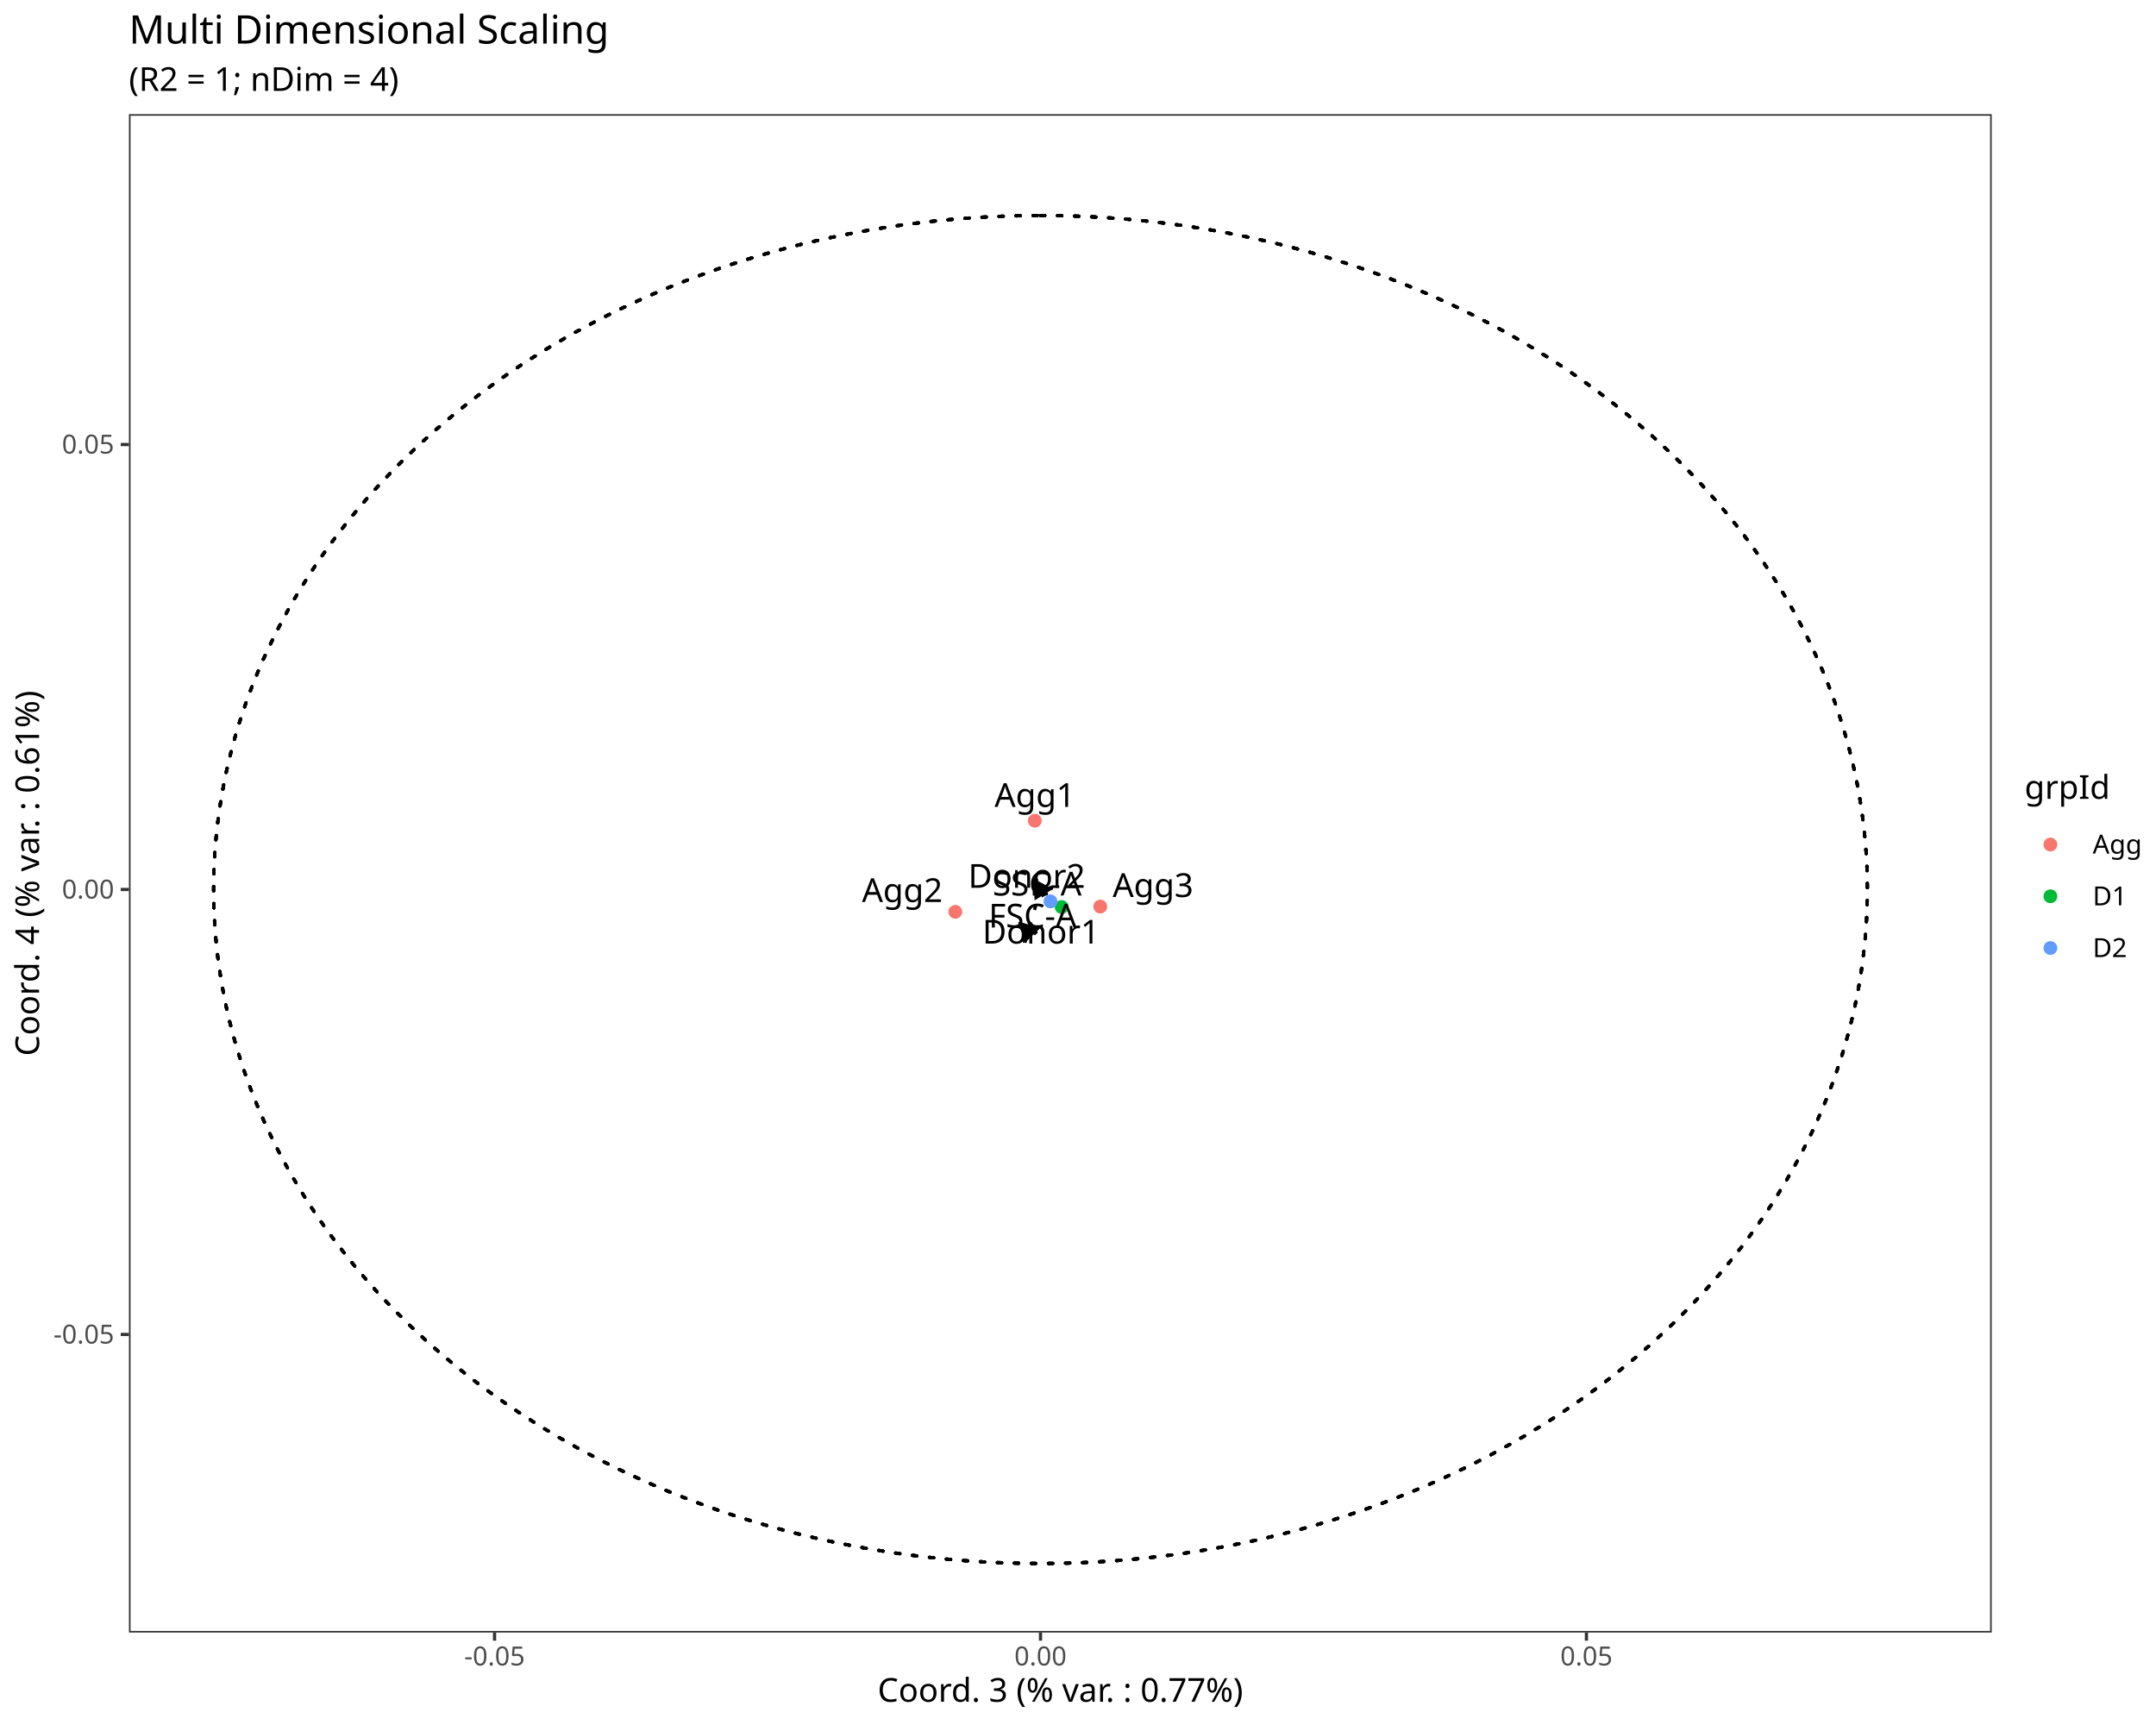
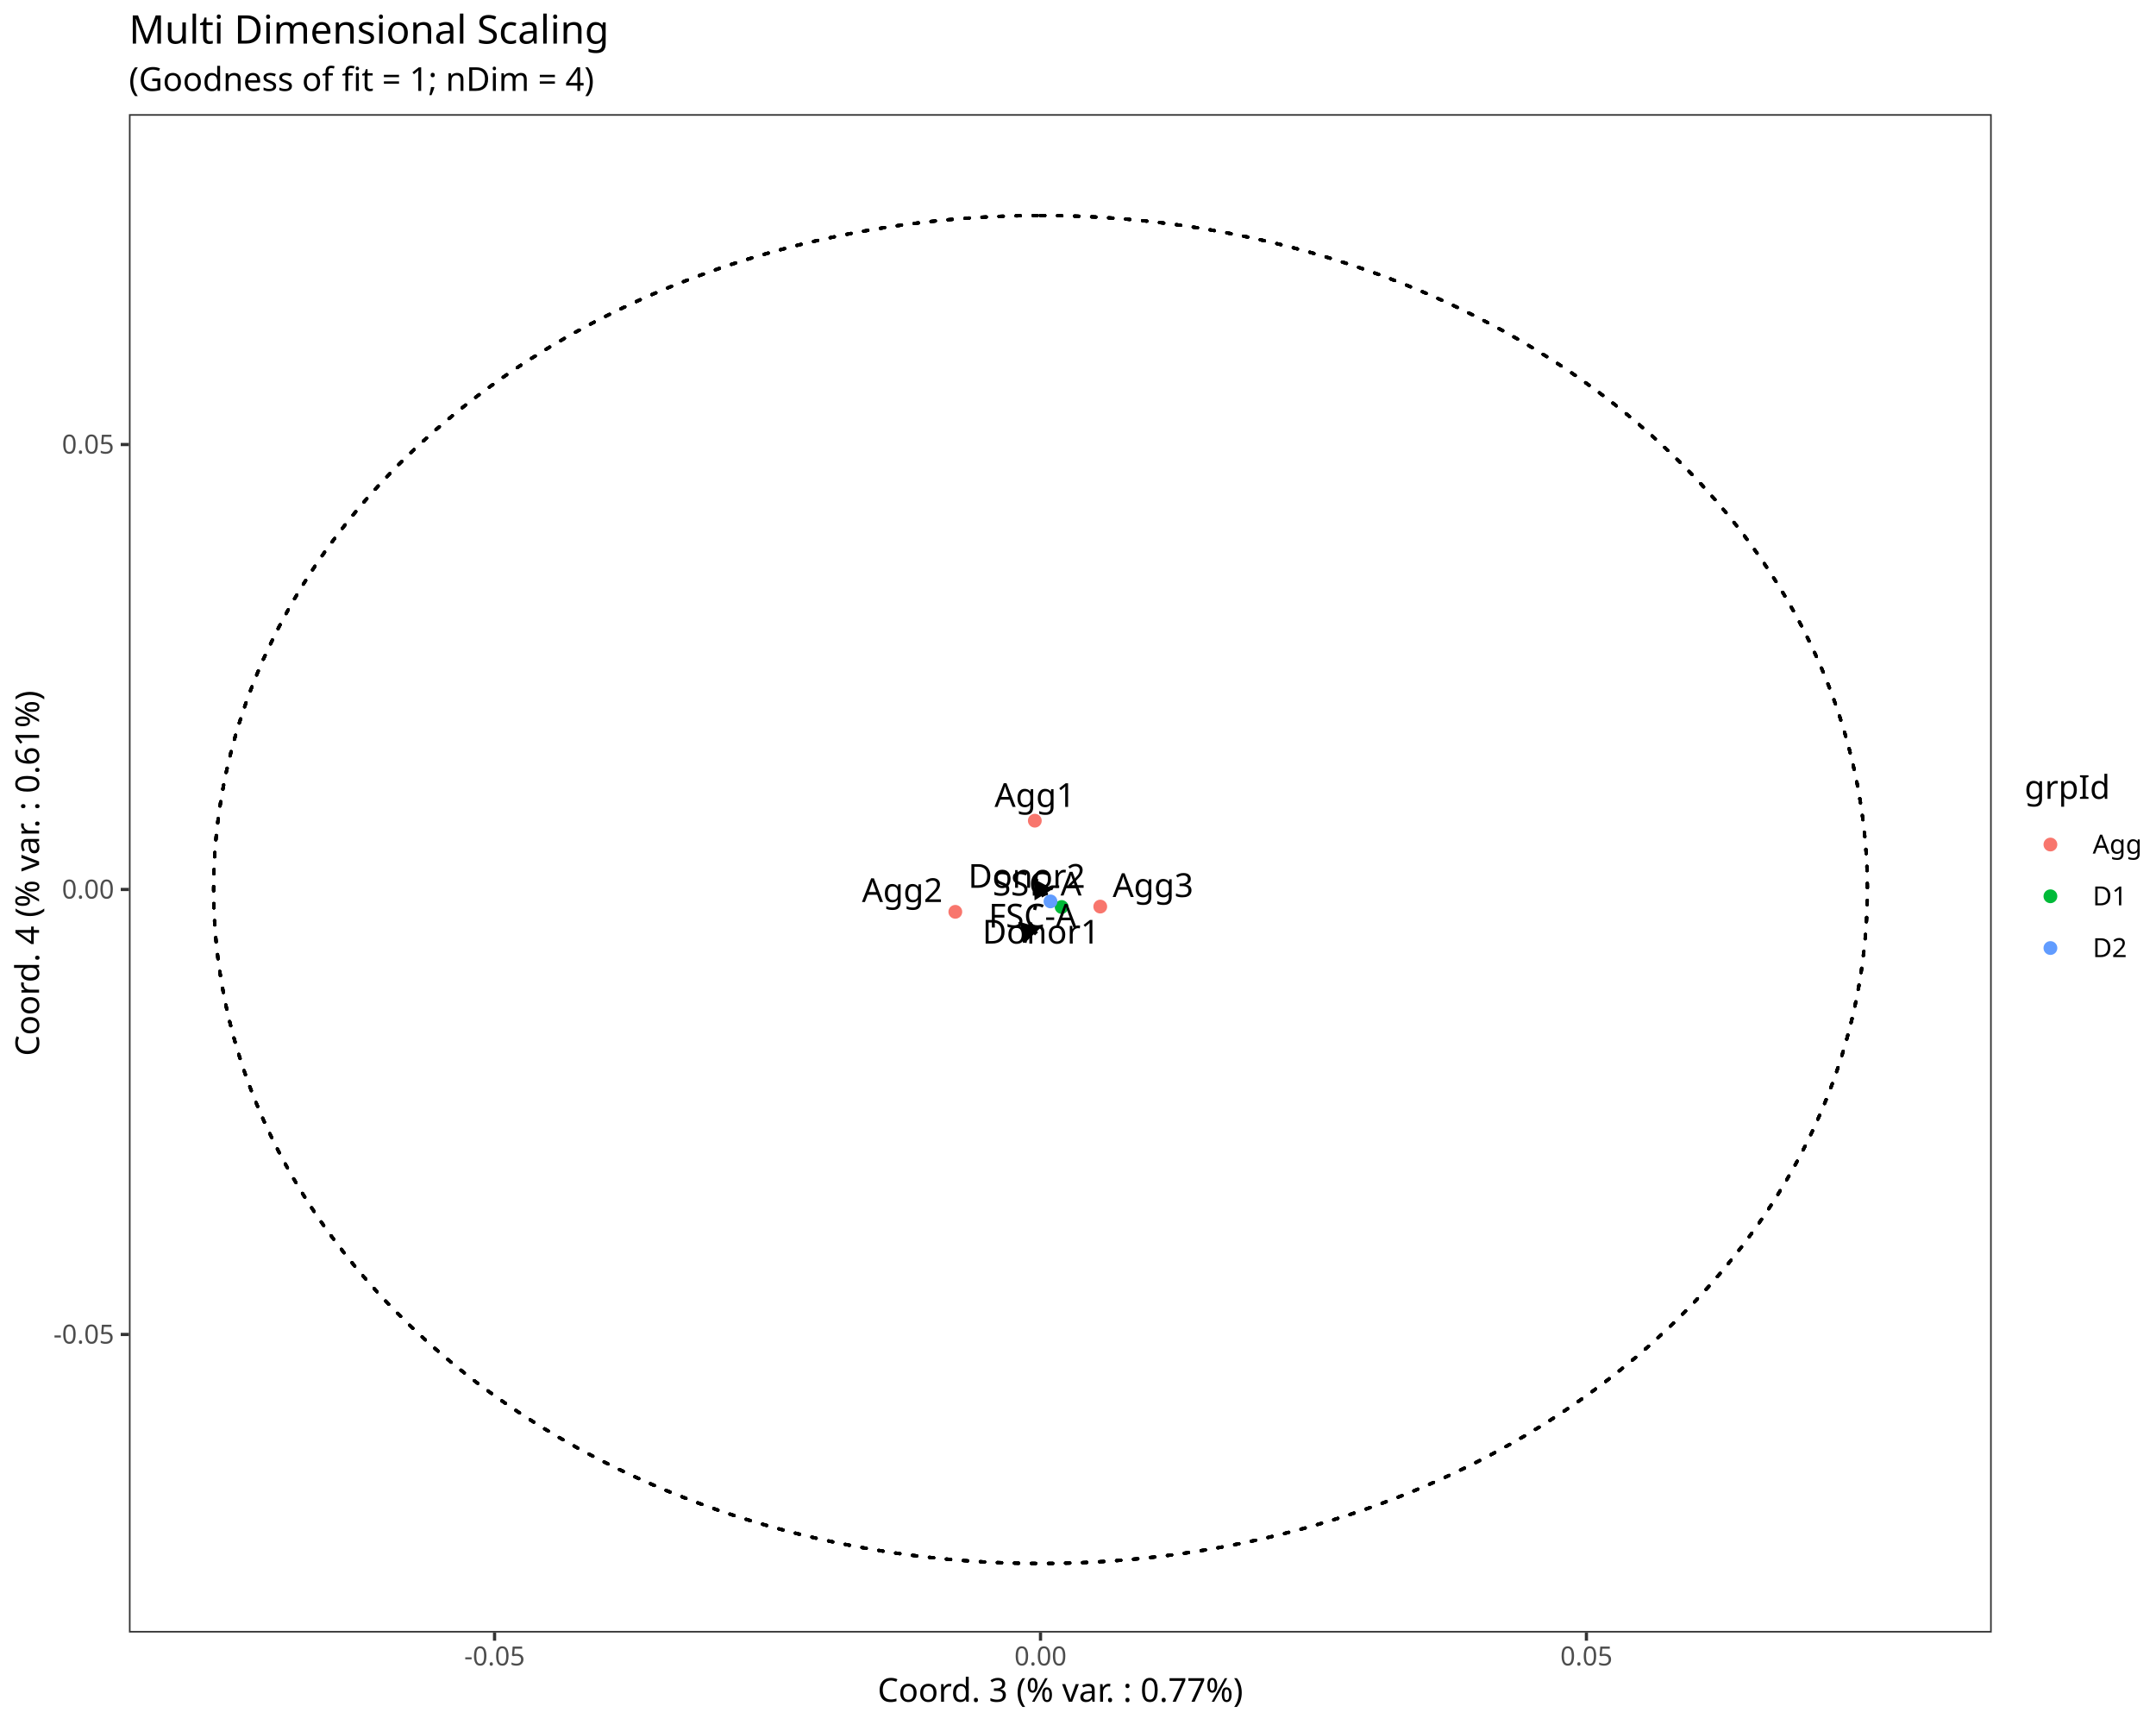
<svg xmlns="http://www.w3.org/2000/svg" class="svglite" data-engine-version="2.0" width="720.00pt" height="576.00pt" viewBox="0 0 720.00 576.00">
  <defs>
    <style type="text/css">
    .svglite line, .svglite polyline, .svglite polygon, .svglite path, .svglite rect, .svglite circle {
      fill: none;
      stroke: #000000;
      stroke-linecap: round;
      stroke-linejoin: round;
      stroke-miterlimit: 10.00;
    }
  </style>
  </defs>
  <rect width="100%" height="100%" style="stroke: none; fill: #FFFFFF;" />
  <defs>
    <clipPath id="cpMC4wMHw3MjAuMDB8MC4wMHw1NzYuMDA=">
      <rect x="0.00" y="0.00" width="720.00" height="576.00" />
    </clipPath>
  </defs>
  <g clip-path="url(#cpMC4wMHw3MjAuMDB8MC4wMHw1NzYuMDA=)">
    <rect x="-0" y="0.00" width="720.00" height="576.00" style="stroke-width: 1.07; stroke: #FFFFFF; fill: #FFFFFF;" />
  </g>
  <defs>
    <clipPath id="cpNDMuMDZ8NjY1LjE0fDM4LjEyfDU0NS4xMQ==">
      <rect x="43.06" y="38.12" width="622.08" height="507.00" />
    </clipPath>
  </defs>
  <g clip-path="url(#cpNDMuMDZ8NjY1LjE0fDM4LjEyfDU0NS4xMQ==)">
    <rect x="43.06" y="38.12" width="622.08" height="507.00" style="stroke-width: 1.07; stroke: none; fill: #FFFFFF;" />
    <text x="347.64" y="315.07" text-anchor="middle" style="font-size: 11.04px; font-family: sans;" textLength="36.21px" lengthAdjust="spacingAndGlyphs">Donor1</text>
    <text x="342.88" y="296.45" text-anchor="middle" style="font-size: 11.04px; font-family: sans;" textLength="36.21px" lengthAdjust="spacingAndGlyphs">Donor2</text>
    <text x="345.60" y="269.44" text-anchor="middle" style="font-size: 11.04px; font-family: sans;" textLength="25.79px" lengthAdjust="spacingAndGlyphs">Agg1</text>
    <text x="301.32" y="301.20" text-anchor="middle" style="font-size: 11.04px; font-family: sans;" textLength="25.79px" lengthAdjust="spacingAndGlyphs">Agg2</text>
    <text x="385.05" y="299.52" text-anchor="middle" style="font-size: 11.04px; font-family: sans;" textLength="25.79px" lengthAdjust="spacingAndGlyphs">Agg3</text>
    <circle cx="354.54" cy="302.86" r="1.95" style="stroke-width: 0.71; stroke: #00BA38; fill: #00BA38;" />
    <circle cx="350.81" cy="300.99" r="1.95" style="stroke-width: 0.71; stroke: #619CFF; fill: #619CFF;" />
    <circle cx="345.58" cy="274.04" r="1.95" style="stroke-width: 0.71; stroke: #F8766D; fill: #F8766D;" />
    <circle cx="319.03" cy="304.47" r="1.95" style="stroke-width: 0.71; stroke: #F8766D; fill: #F8766D;" />
    <circle cx="367.43" cy="302.72" r="1.95" style="stroke-width: 0.71; stroke: #F8766D; fill: #F8766D;" />
    <line x1="347.48" y1="297.01" x2="342.23" y2="314.84" style="stroke-width: 1.07; stroke-dasharray: 1.42,4.27; stroke-linecap: butt;" />
    <polygon points="340.54,307.84 342.23,314.84 347.44,309.87 " style="stroke-width: 1.07; stroke-dasharray: 1.42,4.27; stroke-linecap: butt; fill: #000000;" />
    <line x1="347.48" y1="297.01" x2="345.25" y2="293.45" style="stroke-width: 1.07; stroke-dasharray: 1.42,4.27; stroke-linecap: butt;" />
    <polygon points="351.61,296.83 345.25,293.45 345.50,300.65 " style="stroke-width: 1.07; stroke-dasharray: 1.42,4.27; stroke-linecap: butt; fill: #000000;" />
    <text x="344.85" y="309.72" text-anchor="middle" style="font-size: 11.04px; font-family: sans;" textLength="33.13px" lengthAdjust="spacingAndGlyphs">FSC-A</text>
    <text x="346.36" y="299.03" text-anchor="middle" style="font-size: 11.04px; font-family: sans;" textLength="33.75px" lengthAdjust="spacingAndGlyphs">SSC-A</text>
    <polygon points="347.48,71.96 352.30,71.99 357.11,72.10 361.93,72.27 366.74,72.51 371.54,72.82 376.34,73.19 381.13,73.64 385.91,74.15 390.68,74.73 395.43,75.38 400.17,76.10 404.89,76.88 409.60,77.73 414.28,78.65 418.95,79.63 423.59,80.68 428.21,81.79 432.81,82.98 437.38,84.22 441.92,85.53 446.44,86.91 450.92,88.35 455.37,89.85 459.79,91.42 464.18,93.05 468.53,94.74 472.84,96.49 477.12,98.30 481.35,100.18 485.55,102.11 489.70,104.11 493.81,106.16 497.87,108.27 501.89,110.44 505.86,112.66 509.79,114.94 513.66,117.28 517.49,119.67 521.26,122.11 524.98,124.61 528.64,127.16 532.25,129.77 535.80,132.42 539.30,135.12 542.74,137.88 546.11,140.68 549.43,143.53 552.69,146.42 555.88,149.37 559.01,152.35 562.08,155.38 565.08,158.46 568.01,161.57 570.88,164.73 573.68,167.93 576.41,171.17 579.07,174.44 581.66,177.75 584.17,181.10 586.62,184.49 588.99,187.91 591.29,191.36 593.52,194.84 595.67,198.36 597.74,201.90 599.74,205.48 601.66,209.08 603.51,212.71 605.27,216.36 606.96,220.04 608.57,223.74 610.10,227.47 611.55,231.21 612.92,234.98 614.21,238.77 615.41,242.57 616.54,246.39 617.58,250.22 618.54,254.07 619.42,257.93 620.22,261.81 620.93,265.69 621.56,269.59 622.10,273.49 622.56,277.40 622.94,281.32 623.24,285.24 623.45,289.16 623.57,293.09 623.62,297.01 623.57,300.94 623.45,304.87 623.24,308.79 622.94,312.71 622.56,316.63 622.10,320.54 621.56,324.44 620.93,328.34 620.22,332.22 619.42,336.09 618.54,339.96 617.58,343.81 616.54,347.64 615.41,351.46 614.21,355.26 612.92,359.05 611.55,362.81 610.10,366.56 608.57,370.28 606.96,373.99 605.27,377.67 603.51,381.32 601.66,384.95 599.74,388.55 597.74,392.13 595.67,395.67 593.52,399.19 591.29,402.67 588.99,406.12 586.62,409.54 584.17,412.92 581.66,416.27 579.07,419.59 576.41,422.86 573.68,426.10 570.88,429.30 568.01,432.45 565.08,435.57 562.08,438.64 559.01,441.68 555.88,444.66 552.69,447.60 549.43,450.50 546.11,453.35 542.74,456.15 539.30,458.90 535.80,461.61 532.25,464.26 528.64,466.86 524.98,469.41 521.26,471.91 517.49,474.36 513.66,476.75 509.79,479.09 505.86,481.37 501.89,483.59 497.87,485.76 493.81,487.87 489.70,489.92 485.55,491.92 481.35,493.85 477.12,495.72 472.84,497.54 468.53,499.29 464.18,500.98 459.79,502.61 455.37,504.18 450.92,505.68 446.44,507.12 441.92,508.49 437.38,509.81 432.81,511.05 428.21,512.23 423.59,513.35 418.95,514.40 414.28,515.38 409.60,516.30 404.89,517.15 400.17,517.93 395.43,518.65 390.68,519.30 385.91,519.88 381.13,520.39 376.34,520.83 371.54,521.21 366.74,521.52 361.93,521.76 357.11,521.93 352.30,522.03 347.48,522.07 342.66,522.03 337.84,521.93 333.03,521.76 328.22,521.52 323.41,521.21 318.61,520.83 313.82,520.39 309.05,519.88 304.28,519.30 299.53,518.65 294.79,517.93 290.07,517.15 285.36,516.30 280.67,515.38 276.01,514.40 271.36,513.35 266.74,512.23 262.15,511.05 257.58,509.81 253.03,508.49 248.52,507.12 244.03,505.68 239.58,504.18 235.16,502.61 230.78,500.98 226.43,499.29 222.11,497.54 217.84,495.72 213.60,493.85 209.41,491.92 205.26,489.92 201.15,487.87 197.08,485.76 193.06,483.59 189.09,481.37 185.17,479.09 181.29,476.75 177.47,474.36 173.70,471.91 169.98,469.41 166.31,466.86 162.71,464.26 159.15,461.61 155.66,458.90 152.22,456.15 148.84,453.35 145.52,450.50 142.27,447.60 139.07,444.66 135.94,441.68 132.88,438.64 129.88,435.57 126.94,432.45 124.08,429.30 121.28,426.10 118.55,422.86 115.89,419.59 113.30,416.27 110.78,412.92 108.33,409.54 105.96,406.12 103.66,402.67 101.44,399.19 99.29,395.67 97.21,392.13 95.21,388.55 93.29,384.95 91.45,381.32 89.68,377.67 87.99,373.99 86.38,370.28 84.85,366.56 83.41,362.81 82.04,359.05 80.75,355.26 79.54,351.46 78.42,347.64 77.37,343.81 76.41,339.96 75.53,336.09 74.74,332.22 74.03,328.34 73.40,324.44 72.85,320.54 72.39,316.63 72.01,312.71 71.72,308.79 71.51,304.87 71.38,300.94 71.34,297.01 71.38,293.09 71.51,289.16 71.72,285.24 72.01,281.32 72.39,277.40 72.85,273.49 73.40,269.59 74.03,265.69 74.74,261.81 75.53,257.93 76.41,254.07 77.37,250.22 78.42,246.39 79.54,242.57 80.75,238.77 82.04,234.98 83.41,231.21 84.85,227.47 86.38,223.74 87.99,220.04 89.68,216.36 91.45,212.71 93.29,209.08 95.21,205.48 97.21,201.90 99.29,198.36 101.44,194.84 103.66,191.36 105.96,187.91 108.33,184.49 110.78,181.10 113.30,177.75 115.89,174.44 118.55,171.17 121.28,167.93 124.08,164.73 126.94,161.57 129.88,158.46 132.88,155.38 135.94,152.35 139.07,149.37 142.27,146.42 145.52,143.53 148.84,140.68 152.22,137.88 155.66,135.12 159.15,132.42 162.71,129.77 166.31,127.16 169.98,124.61 173.70,122.11 177.47,119.67 181.29,117.28 185.17,114.94 189.09,112.66 193.06,110.44 197.08,108.27 201.15,106.16 205.26,104.11 209.41,102.11 213.60,100.18 217.84,98.30 222.11,96.49 226.43,94.74 230.78,93.05 235.16,91.42 239.58,89.85 244.03,88.35 248.52,86.91 253.03,85.53 257.58,84.22 262.15,82.98 266.74,81.79 271.36,80.68 276.01,79.63 280.67,78.65 285.36,77.73 290.07,76.88 294.79,76.10 299.53,75.38 304.28,74.73 309.05,74.15 313.82,73.64 318.61,73.19 323.41,72.82 328.22,72.51 333.03,72.27 337.84,72.10 342.66,71.99 347.48,71.96 " style="stroke-width: 1.07; stroke-dasharray: 1.42,4.27; fill: none;" />
    <polygon points="347.48,71.96 352.30,71.99 357.11,72.10 361.93,72.27 366.74,72.51 371.54,72.82 376.34,73.19 381.13,73.64 385.91,74.15 390.68,74.73 395.43,75.38 400.17,76.10 404.89,76.88 409.60,77.73 414.28,78.65 418.95,79.63 423.59,80.68 428.21,81.79 432.81,82.98 437.38,84.22 441.92,85.53 446.44,86.91 450.92,88.35 455.37,89.85 459.79,91.42 464.18,93.05 468.53,94.74 472.84,96.49 477.12,98.30 481.35,100.18 485.55,102.11 489.70,104.11 493.81,106.16 497.87,108.27 501.89,110.44 505.86,112.66 509.79,114.94 513.66,117.28 517.49,119.67 521.26,122.11 524.98,124.61 528.64,127.16 532.25,129.77 535.80,132.42 539.30,135.12 542.74,137.88 546.11,140.68 549.43,143.53 552.69,146.42 555.88,149.37 559.01,152.35 562.08,155.38 565.08,158.46 568.01,161.57 570.88,164.73 573.68,167.93 576.41,171.17 579.07,174.44 581.66,177.75 584.17,181.10 586.62,184.49 588.99,187.91 591.29,191.36 593.52,194.84 595.67,198.36 597.74,201.90 599.74,205.48 601.66,209.08 603.51,212.71 605.27,216.36 606.96,220.04 608.57,223.74 610.10,227.47 611.55,231.21 612.92,234.98 614.21,238.77 615.41,242.57 616.54,246.39 617.58,250.22 618.54,254.07 619.42,257.93 620.22,261.81 620.93,265.69 621.56,269.59 622.10,273.49 622.56,277.40 622.94,281.32 623.24,285.24 623.45,289.16 623.57,293.09 623.62,297.01 623.57,300.94 623.45,304.87 623.24,308.79 622.94,312.71 622.56,316.63 622.10,320.54 621.56,324.44 620.93,328.34 620.22,332.22 619.42,336.09 618.54,339.96 617.58,343.81 616.54,347.64 615.41,351.46 614.21,355.26 612.92,359.05 611.55,362.81 610.10,366.56 608.57,370.28 606.96,373.99 605.27,377.67 603.51,381.32 601.66,384.95 599.74,388.55 597.74,392.13 595.67,395.67 593.52,399.19 591.29,402.67 588.99,406.12 586.62,409.54 584.17,412.92 581.66,416.27 579.07,419.59 576.41,422.86 573.68,426.10 570.88,429.30 568.01,432.45 565.08,435.57 562.08,438.64 559.01,441.68 555.88,444.66 552.69,447.60 549.43,450.50 546.11,453.35 542.74,456.15 539.30,458.90 535.80,461.61 532.25,464.26 528.64,466.86 524.98,469.41 521.26,471.91 517.49,474.36 513.66,476.75 509.79,479.09 505.86,481.37 501.89,483.59 497.87,485.76 493.81,487.87 489.70,489.92 485.55,491.92 481.35,493.85 477.12,495.72 472.84,497.54 468.53,499.29 464.18,500.98 459.79,502.61 455.37,504.18 450.92,505.68 446.44,507.12 441.92,508.49 437.38,509.81 432.81,511.05 428.21,512.23 423.59,513.35 418.95,514.40 414.28,515.38 409.60,516.30 404.89,517.15 400.17,517.93 395.43,518.65 390.68,519.30 385.91,519.88 381.13,520.39 376.34,520.83 371.54,521.21 366.74,521.52 361.93,521.76 357.11,521.93 352.30,522.03 347.48,522.07 342.66,522.03 337.84,521.93 333.03,521.76 328.22,521.52 323.41,521.21 318.61,520.83 313.82,520.39 309.05,519.88 304.28,519.30 299.53,518.65 294.79,517.93 290.07,517.15 285.36,516.30 280.67,515.38 276.01,514.40 271.36,513.35 266.74,512.23 262.15,511.05 257.58,509.81 253.03,508.49 248.52,507.12 244.03,505.68 239.58,504.18 235.16,502.61 230.78,500.98 226.43,499.29 222.11,497.54 217.84,495.72 213.60,493.85 209.41,491.92 205.26,489.92 201.15,487.87 197.08,485.76 193.06,483.59 189.09,481.37 185.17,479.09 181.29,476.75 177.47,474.36 173.70,471.91 169.98,469.41 166.31,466.86 162.71,464.26 159.15,461.61 155.66,458.90 152.22,456.15 148.84,453.35 145.52,450.50 142.27,447.60 139.07,444.66 135.94,441.68 132.88,438.64 129.88,435.57 126.94,432.45 124.08,429.30 121.28,426.10 118.55,422.86 115.89,419.59 113.30,416.27 110.78,412.92 108.33,409.54 105.96,406.12 103.66,402.67 101.44,399.19 99.29,395.67 97.21,392.13 95.21,388.55 93.29,384.95 91.45,381.32 89.68,377.67 87.99,373.99 86.38,370.28 84.85,366.56 83.41,362.81 82.04,359.05 80.75,355.26 79.54,351.46 78.42,347.64 77.37,343.81 76.41,339.96 75.53,336.09 74.74,332.22 74.03,328.34 73.40,324.44 72.85,320.54 72.39,316.63 72.01,312.71 71.72,308.79 71.51,304.87 71.38,300.94 71.34,297.01 71.38,293.09 71.51,289.16 71.72,285.24 72.01,281.32 72.39,277.40 72.85,273.49 73.40,269.59 74.03,265.69 74.74,261.81 75.53,257.93 76.41,254.07 77.37,250.22 78.42,246.39 79.54,242.57 80.75,238.77 82.04,234.98 83.41,231.21 84.85,227.47 86.38,223.74 87.99,220.04 89.68,216.36 91.45,212.71 93.29,209.08 95.21,205.48 97.21,201.90 99.29,198.36 101.44,194.84 103.66,191.36 105.96,187.91 108.33,184.49 110.78,181.10 113.30,177.75 115.89,174.44 118.55,171.17 121.28,167.93 124.08,164.73 126.94,161.57 129.88,158.46 132.88,155.38 135.94,152.35 139.07,149.37 142.27,146.42 145.52,143.53 148.84,140.68 152.22,137.88 155.66,135.12 159.15,132.42 162.71,129.77 166.31,127.16 169.98,124.61 173.70,122.11 177.47,119.67 181.29,117.28 185.17,114.94 189.09,112.66 193.06,110.44 197.08,108.27 201.15,106.16 205.26,104.11 209.41,102.11 213.60,100.18 217.84,98.30 222.11,96.49 226.43,94.74 230.78,93.05 235.16,91.42 239.58,89.85 244.03,88.35 248.52,86.91 253.03,85.53 257.58,84.22 262.15,82.98 266.74,81.79 271.36,80.68 276.01,79.63 280.67,78.65 285.36,77.73 290.07,76.88 294.79,76.10 299.53,75.38 304.28,74.73 309.05,74.15 313.82,73.64 318.61,73.19 323.41,72.82 328.22,72.51 333.03,72.27 337.84,72.10 342.66,71.99 347.48,71.96 " style="stroke-width: 1.07; stroke-dasharray: 1.42,4.27; fill: none;" />
    <polygon points="347.48,71.96 352.30,71.99 357.11,72.10 361.93,72.27 366.74,72.51 371.54,72.82 376.34,73.19 381.13,73.64 385.91,74.15 390.68,74.73 395.43,75.38 400.17,76.10 404.89,76.88 409.60,77.73 414.28,78.65 418.95,79.63 423.59,80.68 428.21,81.79 432.81,82.98 437.38,84.22 441.92,85.53 446.44,86.91 450.92,88.35 455.37,89.85 459.79,91.42 464.18,93.05 468.53,94.74 472.84,96.49 477.12,98.30 481.35,100.18 485.55,102.11 489.70,104.11 493.81,106.16 497.87,108.27 501.89,110.44 505.86,112.66 509.79,114.94 513.66,117.28 517.49,119.67 521.26,122.11 524.98,124.61 528.64,127.16 532.25,129.77 535.80,132.42 539.30,135.12 542.74,137.88 546.11,140.68 549.43,143.53 552.69,146.42 555.88,149.37 559.01,152.35 562.08,155.38 565.08,158.46 568.01,161.57 570.88,164.73 573.68,167.93 576.41,171.17 579.07,174.44 581.66,177.75 584.17,181.10 586.62,184.49 588.99,187.91 591.29,191.36 593.52,194.84 595.67,198.36 597.74,201.90 599.74,205.48 601.66,209.08 603.51,212.71 605.27,216.36 606.96,220.04 608.57,223.74 610.10,227.47 611.55,231.21 612.92,234.98 614.21,238.77 615.41,242.57 616.54,246.39 617.58,250.22 618.54,254.07 619.42,257.93 620.22,261.81 620.93,265.69 621.56,269.59 622.10,273.49 622.56,277.40 622.94,281.32 623.24,285.24 623.45,289.16 623.57,293.09 623.62,297.01 623.57,300.94 623.45,304.87 623.24,308.79 622.94,312.71 622.56,316.63 622.10,320.54 621.56,324.44 620.93,328.34 620.22,332.22 619.42,336.09 618.54,339.96 617.58,343.81 616.54,347.64 615.41,351.46 614.21,355.26 612.92,359.05 611.55,362.81 610.10,366.56 608.57,370.28 606.96,373.99 605.27,377.67 603.51,381.32 601.66,384.95 599.74,388.55 597.74,392.13 595.67,395.67 593.52,399.19 591.29,402.67 588.99,406.12 586.62,409.54 584.17,412.92 581.66,416.27 579.07,419.59 576.41,422.86 573.68,426.10 570.88,429.30 568.01,432.45 565.08,435.57 562.08,438.64 559.01,441.68 555.88,444.66 552.69,447.60 549.43,450.50 546.11,453.35 542.74,456.15 539.30,458.90 535.80,461.61 532.25,464.26 528.64,466.86 524.98,469.41 521.26,471.91 517.49,474.36 513.66,476.75 509.79,479.09 505.86,481.37 501.89,483.59 497.87,485.76 493.81,487.87 489.70,489.92 485.55,491.92 481.35,493.85 477.12,495.72 472.84,497.54 468.53,499.29 464.18,500.98 459.79,502.61 455.37,504.18 450.92,505.68 446.44,507.12 441.92,508.49 437.38,509.81 432.81,511.05 428.21,512.23 423.59,513.35 418.95,514.40 414.28,515.38 409.60,516.30 404.89,517.15 400.17,517.93 395.43,518.65 390.68,519.30 385.91,519.88 381.13,520.39 376.34,520.83 371.54,521.21 366.74,521.52 361.93,521.76 357.11,521.93 352.30,522.03 347.48,522.07 342.66,522.03 337.84,521.93 333.03,521.76 328.22,521.52 323.41,521.21 318.61,520.83 313.82,520.39 309.05,519.88 304.28,519.30 299.53,518.65 294.79,517.93 290.07,517.15 285.36,516.30 280.67,515.38 276.01,514.40 271.36,513.35 266.74,512.23 262.15,511.05 257.58,509.81 253.03,508.49 248.52,507.12 244.03,505.68 239.58,504.18 235.16,502.61 230.78,500.98 226.43,499.29 222.11,497.54 217.84,495.72 213.60,493.85 209.41,491.92 205.26,489.92 201.15,487.87 197.08,485.76 193.06,483.59 189.09,481.37 185.17,479.09 181.29,476.75 177.47,474.36 173.70,471.91 169.98,469.41 166.31,466.86 162.71,464.26 159.15,461.61 155.66,458.90 152.22,456.15 148.84,453.35 145.52,450.50 142.27,447.60 139.07,444.66 135.94,441.68 132.88,438.64 129.88,435.57 126.94,432.45 124.08,429.30 121.28,426.10 118.55,422.86 115.89,419.59 113.30,416.27 110.78,412.92 108.33,409.54 105.96,406.12 103.66,402.67 101.44,399.19 99.29,395.67 97.21,392.13 95.21,388.55 93.29,384.95 91.45,381.32 89.68,377.67 87.99,373.99 86.38,370.28 84.85,366.56 83.41,362.81 82.04,359.05 80.75,355.26 79.54,351.46 78.42,347.64 77.37,343.81 76.41,339.96 75.53,336.09 74.74,332.22 74.03,328.34 73.40,324.44 72.85,320.54 72.39,316.63 72.01,312.71 71.72,308.79 71.51,304.87 71.38,300.94 71.34,297.01 71.38,293.09 71.51,289.16 71.72,285.24 72.01,281.32 72.39,277.40 72.85,273.49 73.40,269.59 74.03,265.69 74.74,261.81 75.53,257.93 76.41,254.07 77.37,250.22 78.42,246.39 79.54,242.57 80.75,238.77 82.04,234.98 83.41,231.21 84.85,227.47 86.38,223.74 87.99,220.04 89.68,216.36 91.45,212.71 93.29,209.08 95.21,205.48 97.21,201.90 99.29,198.36 101.44,194.84 103.66,191.36 105.96,187.91 108.33,184.49 110.78,181.10 113.30,177.75 115.89,174.44 118.55,171.17 121.28,167.93 124.08,164.73 126.94,161.57 129.88,158.46 132.88,155.38 135.94,152.35 139.07,149.37 142.27,146.42 145.52,143.53 148.84,140.68 152.22,137.88 155.66,135.12 159.15,132.42 162.71,129.77 166.31,127.16 169.98,124.61 173.70,122.11 177.47,119.67 181.29,117.28 185.17,114.94 189.09,112.66 193.06,110.44 197.08,108.27 201.15,106.16 205.26,104.11 209.41,102.11 213.60,100.18 217.84,98.30 222.11,96.49 226.43,94.74 230.78,93.05 235.16,91.42 239.58,89.85 244.03,88.35 248.52,86.91 253.03,85.53 257.58,84.22 262.15,82.98 266.74,81.79 271.36,80.68 276.01,79.63 280.67,78.65 285.36,77.73 290.07,76.88 294.79,76.10 299.53,75.38 304.28,74.73 309.05,74.15 313.82,73.64 318.61,73.19 323.41,72.82 328.22,72.51 333.03,72.27 337.84,72.10 342.66,71.99 347.48,71.96 " style="stroke-width: 1.07; stroke-dasharray: 1.42,4.27; fill: none;" />
    <polygon points="347.48,71.96 352.30,71.99 357.11,72.10 361.93,72.27 366.74,72.51 371.54,72.82 376.34,73.19 381.13,73.64 385.91,74.15 390.68,74.73 395.43,75.38 400.17,76.10 404.89,76.88 409.60,77.73 414.28,78.65 418.95,79.63 423.59,80.68 428.21,81.79 432.81,82.98 437.38,84.22 441.92,85.53 446.44,86.91 450.92,88.35 455.37,89.85 459.79,91.42 464.18,93.05 468.53,94.74 472.84,96.49 477.12,98.30 481.35,100.18 485.55,102.11 489.70,104.11 493.81,106.16 497.87,108.27 501.89,110.44 505.86,112.66 509.79,114.94 513.66,117.28 517.49,119.67 521.26,122.11 524.98,124.61 528.64,127.16 532.25,129.77 535.80,132.42 539.30,135.12 542.74,137.88 546.11,140.68 549.43,143.53 552.69,146.42 555.88,149.37 559.01,152.35 562.08,155.38 565.08,158.46 568.01,161.57 570.88,164.73 573.68,167.93 576.41,171.17 579.07,174.44 581.66,177.75 584.17,181.10 586.62,184.49 588.99,187.91 591.29,191.36 593.52,194.84 595.67,198.36 597.74,201.90 599.74,205.48 601.66,209.08 603.51,212.71 605.27,216.36 606.96,220.04 608.57,223.74 610.10,227.47 611.55,231.21 612.92,234.98 614.21,238.77 615.41,242.57 616.54,246.39 617.58,250.22 618.54,254.07 619.42,257.93 620.22,261.81 620.93,265.69 621.56,269.59 622.10,273.49 622.56,277.40 622.94,281.32 623.24,285.24 623.45,289.16 623.57,293.09 623.62,297.01 623.57,300.94 623.45,304.87 623.24,308.79 622.94,312.71 622.56,316.63 622.10,320.54 621.56,324.44 620.93,328.34 620.22,332.22 619.42,336.09 618.54,339.96 617.58,343.81 616.54,347.64 615.41,351.46 614.21,355.26 612.92,359.05 611.55,362.81 610.10,366.56 608.57,370.28 606.96,373.99 605.27,377.67 603.51,381.32 601.66,384.95 599.74,388.55 597.74,392.13 595.67,395.67 593.52,399.19 591.29,402.67 588.99,406.12 586.62,409.54 584.17,412.92 581.66,416.27 579.07,419.59 576.41,422.86 573.68,426.10 570.88,429.30 568.01,432.45 565.08,435.57 562.08,438.64 559.01,441.68 555.88,444.66 552.69,447.60 549.43,450.50 546.11,453.35 542.74,456.15 539.30,458.90 535.80,461.61 532.25,464.26 528.64,466.86 524.98,469.41 521.26,471.91 517.49,474.36 513.66,476.75 509.79,479.09 505.86,481.37 501.89,483.59 497.87,485.76 493.81,487.87 489.70,489.92 485.55,491.92 481.35,493.85 477.12,495.72 472.84,497.54 468.53,499.29 464.18,500.98 459.79,502.61 455.37,504.18 450.92,505.68 446.44,507.12 441.92,508.49 437.38,509.81 432.81,511.05 428.21,512.23 423.59,513.35 418.95,514.40 414.28,515.38 409.60,516.30 404.89,517.15 400.17,517.93 395.43,518.65 390.68,519.30 385.91,519.88 381.13,520.39 376.34,520.83 371.54,521.21 366.74,521.52 361.93,521.76 357.11,521.93 352.30,522.03 347.48,522.07 342.66,522.03 337.84,521.93 333.03,521.76 328.22,521.52 323.41,521.21 318.61,520.83 313.82,520.39 309.05,519.88 304.28,519.30 299.53,518.65 294.79,517.93 290.07,517.15 285.36,516.30 280.67,515.38 276.01,514.40 271.36,513.35 266.74,512.23 262.15,511.05 257.58,509.81 253.03,508.49 248.52,507.12 244.03,505.68 239.58,504.18 235.16,502.61 230.78,500.98 226.43,499.29 222.11,497.54 217.84,495.72 213.60,493.85 209.41,491.92 205.26,489.92 201.15,487.87 197.08,485.76 193.06,483.59 189.09,481.37 185.17,479.09 181.29,476.75 177.47,474.36 173.70,471.91 169.98,469.41 166.31,466.86 162.71,464.26 159.15,461.61 155.66,458.90 152.22,456.15 148.84,453.35 145.52,450.50 142.27,447.60 139.07,444.66 135.94,441.68 132.88,438.64 129.88,435.57 126.94,432.45 124.08,429.30 121.28,426.10 118.55,422.86 115.89,419.59 113.30,416.27 110.78,412.92 108.33,409.54 105.96,406.12 103.66,402.67 101.44,399.19 99.29,395.67 97.21,392.13 95.21,388.55 93.29,384.95 91.45,381.32 89.68,377.67 87.99,373.99 86.38,370.28 84.85,366.56 83.41,362.81 82.04,359.05 80.75,355.26 79.54,351.46 78.42,347.64 77.37,343.81 76.41,339.96 75.53,336.09 74.74,332.22 74.03,328.34 73.40,324.44 72.85,320.54 72.39,316.63 72.01,312.71 71.72,308.79 71.51,304.87 71.38,300.94 71.34,297.01 71.38,293.09 71.51,289.16 71.72,285.24 72.01,281.32 72.39,277.40 72.85,273.49 73.40,269.59 74.03,265.69 74.74,261.81 75.53,257.93 76.41,254.07 77.37,250.22 78.42,246.39 79.54,242.57 80.75,238.77 82.04,234.98 83.41,231.21 84.85,227.47 86.38,223.74 87.99,220.04 89.68,216.36 91.45,212.71 93.29,209.08 95.21,205.48 97.21,201.90 99.29,198.36 101.44,194.84 103.66,191.36 105.96,187.91 108.33,184.49 110.78,181.10 113.30,177.75 115.89,174.44 118.55,171.17 121.28,167.93 124.08,164.73 126.94,161.57 129.88,158.46 132.88,155.38 135.94,152.35 139.07,149.37 142.27,146.42 145.52,143.53 148.84,140.68 152.22,137.88 155.66,135.12 159.15,132.42 162.71,129.77 166.31,127.16 169.98,124.61 173.70,122.11 177.47,119.67 181.29,117.28 185.17,114.94 189.09,112.66 193.06,110.44 197.08,108.27 201.15,106.16 205.26,104.11 209.41,102.11 213.60,100.18 217.84,98.30 222.11,96.49 226.43,94.74 230.78,93.05 235.16,91.42 239.58,89.85 244.03,88.35 248.52,86.91 253.03,85.53 257.58,84.22 262.15,82.98 266.74,81.79 271.36,80.68 276.01,79.63 280.67,78.65 285.36,77.73 290.07,76.88 294.79,76.10 299.53,75.38 304.28,74.73 309.05,74.15 313.82,73.64 318.61,73.19 323.41,72.82 328.22,72.51 333.03,72.27 337.84,72.10 342.66,71.99 347.48,71.96 " style="stroke-width: 1.07; stroke-dasharray: 1.42,4.27; fill: none;" />
    <polygon points="347.48,71.96 352.30,71.99 357.11,72.10 361.93,72.27 366.74,72.51 371.54,72.82 376.34,73.19 381.13,73.64 385.91,74.15 390.68,74.73 395.43,75.38 400.17,76.10 404.89,76.88 409.60,77.73 414.28,78.65 418.95,79.63 423.59,80.68 428.21,81.79 432.81,82.98 437.38,84.22 441.92,85.53 446.44,86.91 450.92,88.35 455.37,89.85 459.79,91.42 464.18,93.05 468.53,94.74 472.84,96.49 477.12,98.30 481.35,100.18 485.55,102.11 489.70,104.11 493.81,106.16 497.87,108.27 501.89,110.44 505.86,112.66 509.79,114.94 513.66,117.28 517.49,119.67 521.26,122.11 524.98,124.61 528.64,127.16 532.25,129.77 535.80,132.42 539.30,135.12 542.74,137.88 546.11,140.68 549.43,143.53 552.69,146.42 555.88,149.37 559.01,152.35 562.08,155.38 565.08,158.46 568.01,161.57 570.88,164.73 573.68,167.93 576.41,171.17 579.07,174.44 581.66,177.75 584.17,181.10 586.62,184.49 588.99,187.91 591.29,191.36 593.52,194.84 595.67,198.36 597.74,201.90 599.74,205.48 601.66,209.08 603.51,212.71 605.27,216.36 606.96,220.04 608.57,223.74 610.10,227.47 611.55,231.21 612.92,234.98 614.21,238.77 615.41,242.57 616.54,246.39 617.58,250.22 618.54,254.07 619.42,257.93 620.22,261.81 620.93,265.69 621.56,269.59 622.10,273.49 622.56,277.40 622.94,281.32 623.24,285.24 623.45,289.16 623.57,293.09 623.62,297.01 623.57,300.94 623.45,304.87 623.24,308.79 622.94,312.71 622.56,316.63 622.10,320.54 621.56,324.44 620.93,328.34 620.22,332.22 619.42,336.09 618.54,339.96 617.58,343.81 616.54,347.64 615.41,351.46 614.21,355.26 612.92,359.05 611.55,362.81 610.10,366.56 608.57,370.28 606.96,373.99 605.27,377.67 603.51,381.32 601.66,384.95 599.74,388.55 597.74,392.13 595.67,395.67 593.52,399.19 591.29,402.67 588.99,406.12 586.62,409.54 584.17,412.92 581.66,416.27 579.07,419.59 576.41,422.86 573.68,426.10 570.88,429.30 568.01,432.45 565.08,435.57 562.08,438.64 559.01,441.68 555.88,444.66 552.69,447.60 549.43,450.50 546.11,453.35 542.74,456.15 539.30,458.90 535.80,461.61 532.25,464.26 528.64,466.86 524.98,469.41 521.26,471.91 517.49,474.36 513.66,476.75 509.79,479.09 505.86,481.37 501.89,483.59 497.87,485.76 493.81,487.87 489.70,489.92 485.55,491.92 481.35,493.85 477.12,495.72 472.84,497.54 468.53,499.29 464.18,500.98 459.79,502.61 455.37,504.18 450.92,505.68 446.44,507.12 441.92,508.49 437.38,509.81 432.81,511.05 428.21,512.23 423.59,513.35 418.95,514.40 414.28,515.38 409.60,516.30 404.89,517.15 400.17,517.93 395.43,518.65 390.68,519.30 385.91,519.88 381.13,520.39 376.34,520.83 371.54,521.21 366.74,521.52 361.93,521.76 357.11,521.93 352.30,522.03 347.48,522.07 342.66,522.03 337.84,521.93 333.03,521.76 328.22,521.52 323.41,521.21 318.61,520.83 313.82,520.39 309.05,519.88 304.28,519.30 299.53,518.65 294.79,517.93 290.07,517.15 285.36,516.30 280.67,515.38 276.01,514.40 271.36,513.35 266.74,512.23 262.15,511.05 257.58,509.81 253.03,508.49 248.52,507.12 244.03,505.68 239.58,504.18 235.16,502.61 230.78,500.98 226.43,499.29 222.11,497.54 217.84,495.72 213.60,493.85 209.41,491.92 205.26,489.92 201.15,487.87 197.08,485.76 193.06,483.59 189.09,481.37 185.17,479.09 181.29,476.75 177.47,474.36 173.70,471.91 169.98,469.41 166.31,466.86 162.71,464.26 159.15,461.61 155.66,458.90 152.22,456.15 148.84,453.35 145.52,450.50 142.27,447.60 139.07,444.66 135.94,441.68 132.88,438.64 129.88,435.57 126.94,432.45 124.08,429.30 121.28,426.10 118.55,422.86 115.89,419.59 113.30,416.27 110.78,412.92 108.33,409.54 105.96,406.12 103.66,402.67 101.44,399.19 99.29,395.67 97.21,392.13 95.21,388.55 93.29,384.95 91.45,381.32 89.68,377.67 87.99,373.99 86.38,370.28 84.85,366.56 83.41,362.81 82.04,359.05 80.75,355.26 79.54,351.46 78.42,347.64 77.37,343.81 76.41,339.96 75.53,336.09 74.74,332.22 74.03,328.34 73.40,324.44 72.85,320.54 72.39,316.63 72.01,312.71 71.72,308.79 71.51,304.87 71.38,300.94 71.34,297.01 71.38,293.09 71.51,289.16 71.72,285.24 72.01,281.32 72.39,277.40 72.85,273.49 73.40,269.59 74.03,265.69 74.74,261.81 75.53,257.93 76.41,254.07 77.37,250.22 78.42,246.39 79.54,242.57 80.75,238.77 82.04,234.98 83.41,231.21 84.85,227.47 86.38,223.74 87.99,220.04 89.68,216.36 91.45,212.71 93.29,209.08 95.21,205.48 97.21,201.90 99.29,198.36 101.44,194.84 103.66,191.36 105.96,187.91 108.33,184.49 110.78,181.10 113.30,177.75 115.89,174.44 118.55,171.17 121.28,167.93 124.08,164.73 126.94,161.57 129.88,158.46 132.88,155.38 135.94,152.35 139.07,149.37 142.27,146.42 145.52,143.53 148.84,140.68 152.22,137.88 155.66,135.12 159.15,132.42 162.71,129.77 166.31,127.16 169.98,124.61 173.70,122.11 177.47,119.67 181.29,117.28 185.17,114.94 189.09,112.66 193.06,110.44 197.08,108.27 201.15,106.16 205.26,104.11 209.41,102.11 213.60,100.18 217.84,98.30 222.11,96.49 226.43,94.74 230.78,93.05 235.16,91.42 239.58,89.85 244.03,88.35 248.52,86.91 253.03,85.53 257.58,84.22 262.15,82.98 266.74,81.79 271.36,80.68 276.01,79.63 280.67,78.65 285.36,77.73 290.07,76.88 294.79,76.10 299.53,75.38 304.28,74.73 309.05,74.15 313.82,73.64 318.61,73.19 323.41,72.82 328.22,72.51 333.03,72.27 337.84,72.10 342.66,71.99 347.48,71.96 " style="stroke-width: 1.07; stroke-dasharray: 1.42,4.27; fill: none;" />
    <rect x="43.06" y="38.12" width="622.08" height="507.00" style="stroke-width: 1.07; stroke: #333333;" />
  </g>
  <g clip-path="url(#cpMC4wMHw3MjAuMDB8MC4wMHw1NzYuMDA=)">
    <text x="38.13" y="448.63" text-anchor="end" style="font-size: 8.80px; fill: #4D4D4D; font-family: sans;" textLength="20.06px" lengthAdjust="spacingAndGlyphs">-0.05</text>
    <text x="38.13" y="300.04" text-anchor="end" style="font-size: 8.80px; fill: #4D4D4D; font-family: sans;" textLength="17.13px" lengthAdjust="spacingAndGlyphs">0.00</text>
    <text x="38.13" y="151.45" text-anchor="end" style="font-size: 8.80px; fill: #4D4D4D; font-family: sans;" textLength="17.13px" lengthAdjust="spacingAndGlyphs">0.05</text>
    <polyline points="40.32,445.60 43.06,445.60 " style="stroke-width: 1.07; stroke: #333333; stroke-linecap: butt;" />
    <polyline points="40.32,297.01 43.06,297.01 " style="stroke-width: 1.07; stroke: #333333; stroke-linecap: butt;" />
    <polyline points="40.32,148.43 43.06,148.43 " style="stroke-width: 1.07; stroke: #333333; stroke-linecap: butt;" />
    <polyline points="165.16,547.85 165.16,545.11 " style="stroke-width: 1.07; stroke: #333333; stroke-linecap: butt;" />
    <polyline points="347.48,547.85 347.48,545.11 " style="stroke-width: 1.07; stroke: #333333; stroke-linecap: butt;" />
    <polyline points="529.79,547.85 529.79,545.11 " style="stroke-width: 1.07; stroke: #333333; stroke-linecap: butt;" />
    <text x="165.16" y="556.10" text-anchor="middle" style="font-size: 8.80px; fill: #4D4D4D; font-family: sans;" textLength="20.06px" lengthAdjust="spacingAndGlyphs">-0.05</text>
    <text x="347.48" y="556.10" text-anchor="middle" style="font-size: 8.80px; fill: #4D4D4D; font-family: sans;" textLength="17.13px" lengthAdjust="spacingAndGlyphs">0.00</text>
    <text x="529.79" y="556.10" text-anchor="middle" style="font-size: 8.80px; fill: #4D4D4D; font-family: sans;" textLength="17.13px" lengthAdjust="spacingAndGlyphs">0.05</text>
    <text x="354.10" y="568.24" text-anchor="middle" style="font-size: 11.00px; font-family: sans;" textLength="124.11px" lengthAdjust="spacingAndGlyphs">Coord. 3 (% var. : 0.77%)</text>
    <text transform="translate(13.05,291.61) rotate(-90)" text-anchor="middle" style="font-size: 11.00px; font-family: sans;" textLength="124.11px" lengthAdjust="spacingAndGlyphs">Coord. 4 (% var. : 0.61%)</text>
    <rect x="676.10" y="258.03" width="38.42" height="67.17" style="stroke-width: 1.07; stroke: none; fill: #FFFFFF;" />
    <text x="676.10" y="266.74" style="font-size: 11.00px; font-family: sans;" textLength="25.07px" lengthAdjust="spacingAndGlyphs">grpId</text>
    <rect x="676.10" y="273.36" width="17.28" height="17.28" style="stroke-width: 1.07; stroke: none; fill: #FFFFFF;" />
    <circle cx="684.74" cy="282.00" r="1.95" style="stroke-width: 0.71; stroke: #F8766D; fill: #F8766D;" />
    <rect x="676.10" y="290.64" width="17.28" height="17.28" style="stroke-width: 1.07; stroke: none; fill: #FFFFFF;" />
    <circle cx="684.74" cy="299.28" r="1.95" style="stroke-width: 0.71; stroke: #00BA38; fill: #00BA38;" />
    <rect x="676.10" y="307.92" width="17.28" height="17.28" style="stroke-width: 1.07; stroke: none; fill: #FFFFFF;" />
    <circle cx="684.74" cy="316.56" r="1.95" style="stroke-width: 0.71; stroke: #619CFF; fill: #619CFF;" />
    <text x="698.86" y="285.03" style="font-size: 8.80px; font-family: sans;" textLength="15.66px" lengthAdjust="spacingAndGlyphs">Agg</text>
    <text x="698.86" y="302.31" style="font-size: 8.80px; font-family: sans;" textLength="11.25px" lengthAdjust="spacingAndGlyphs">D1</text>
    <text x="698.86" y="319.59" style="font-size: 8.80px; font-family: sans;" textLength="11.25px" lengthAdjust="spacingAndGlyphs">D2</text>
-     <text x="43.06" y="30.35" style="font-size: 11.00px; font-family: sans;" textLength="90.49px" lengthAdjust="spacingAndGlyphs">(R2 = 1; nDim = 4)</text>
+     <text x="43.06" y="30.35" style="font-size: 11.00px; font-family: sans;" textLength="150.43px" lengthAdjust="spacingAndGlyphs">(Goodness of fit = 1; nDim = 4)</text>
    <text x="43.06" y="14.56" style="font-size: 13.20px; font-family: sans;" textLength="151.15px" lengthAdjust="spacingAndGlyphs">Multi Dimensional Scaling</text>
  </g>
</svg>
